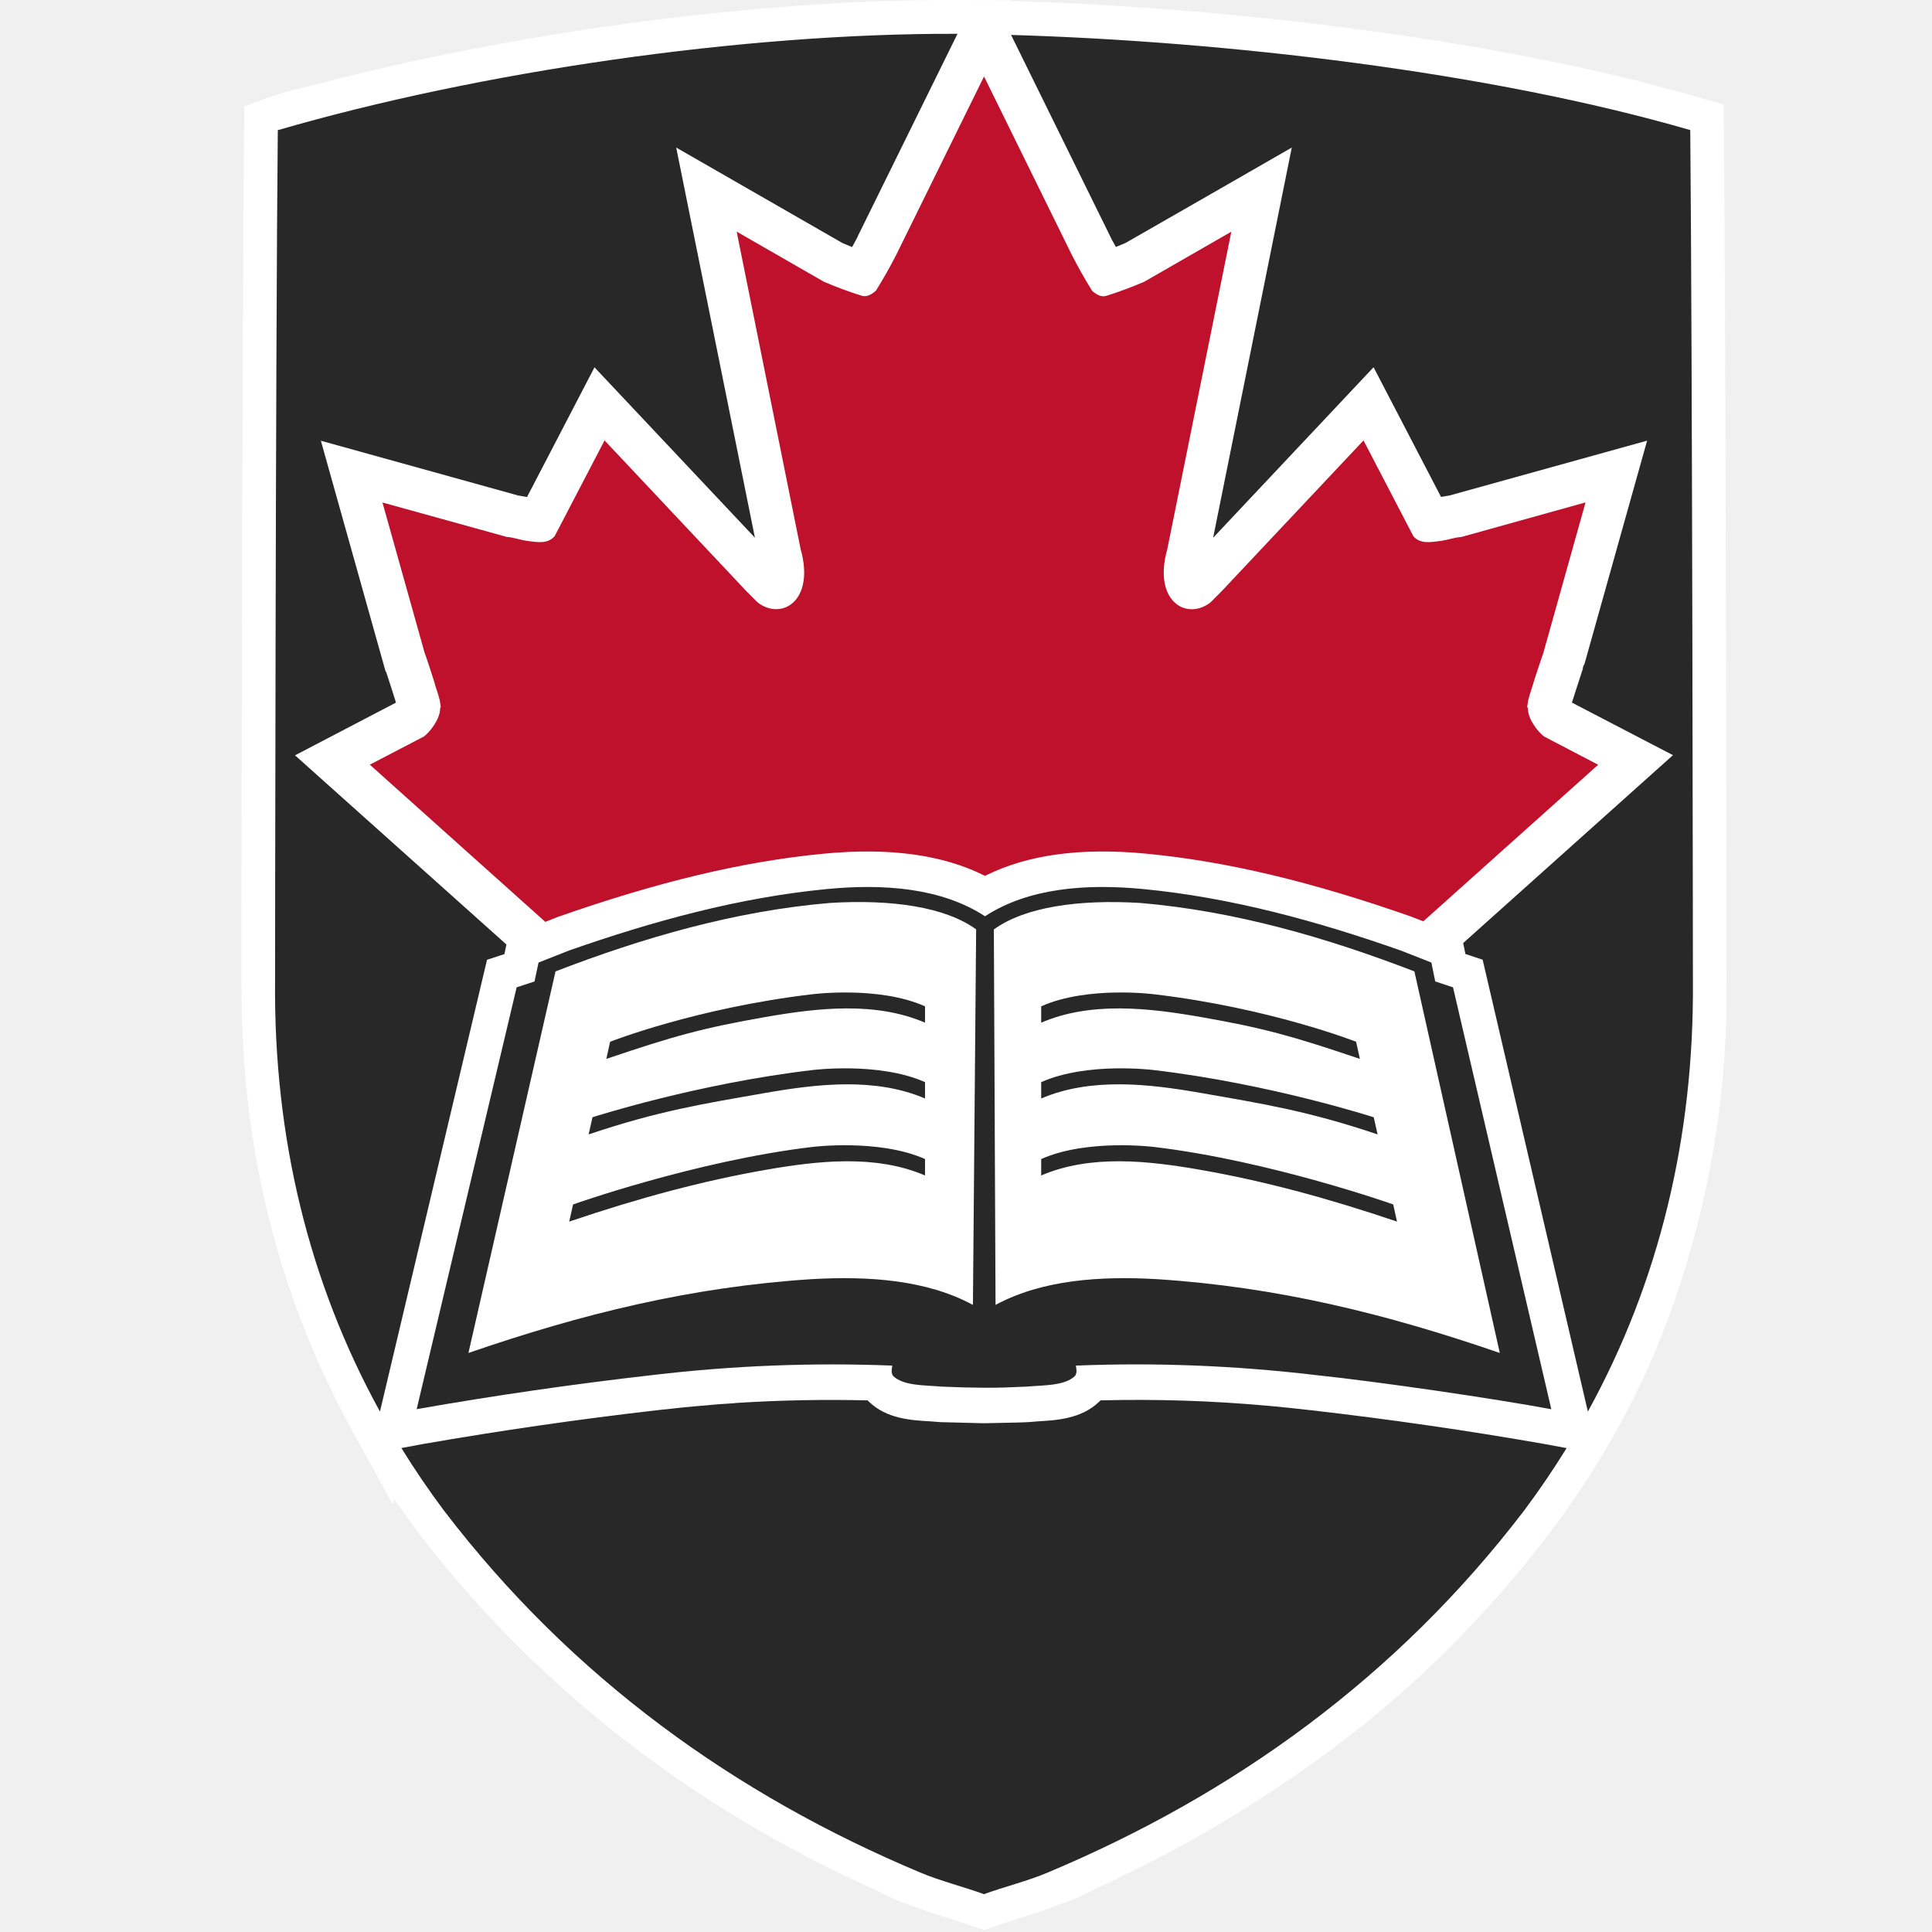
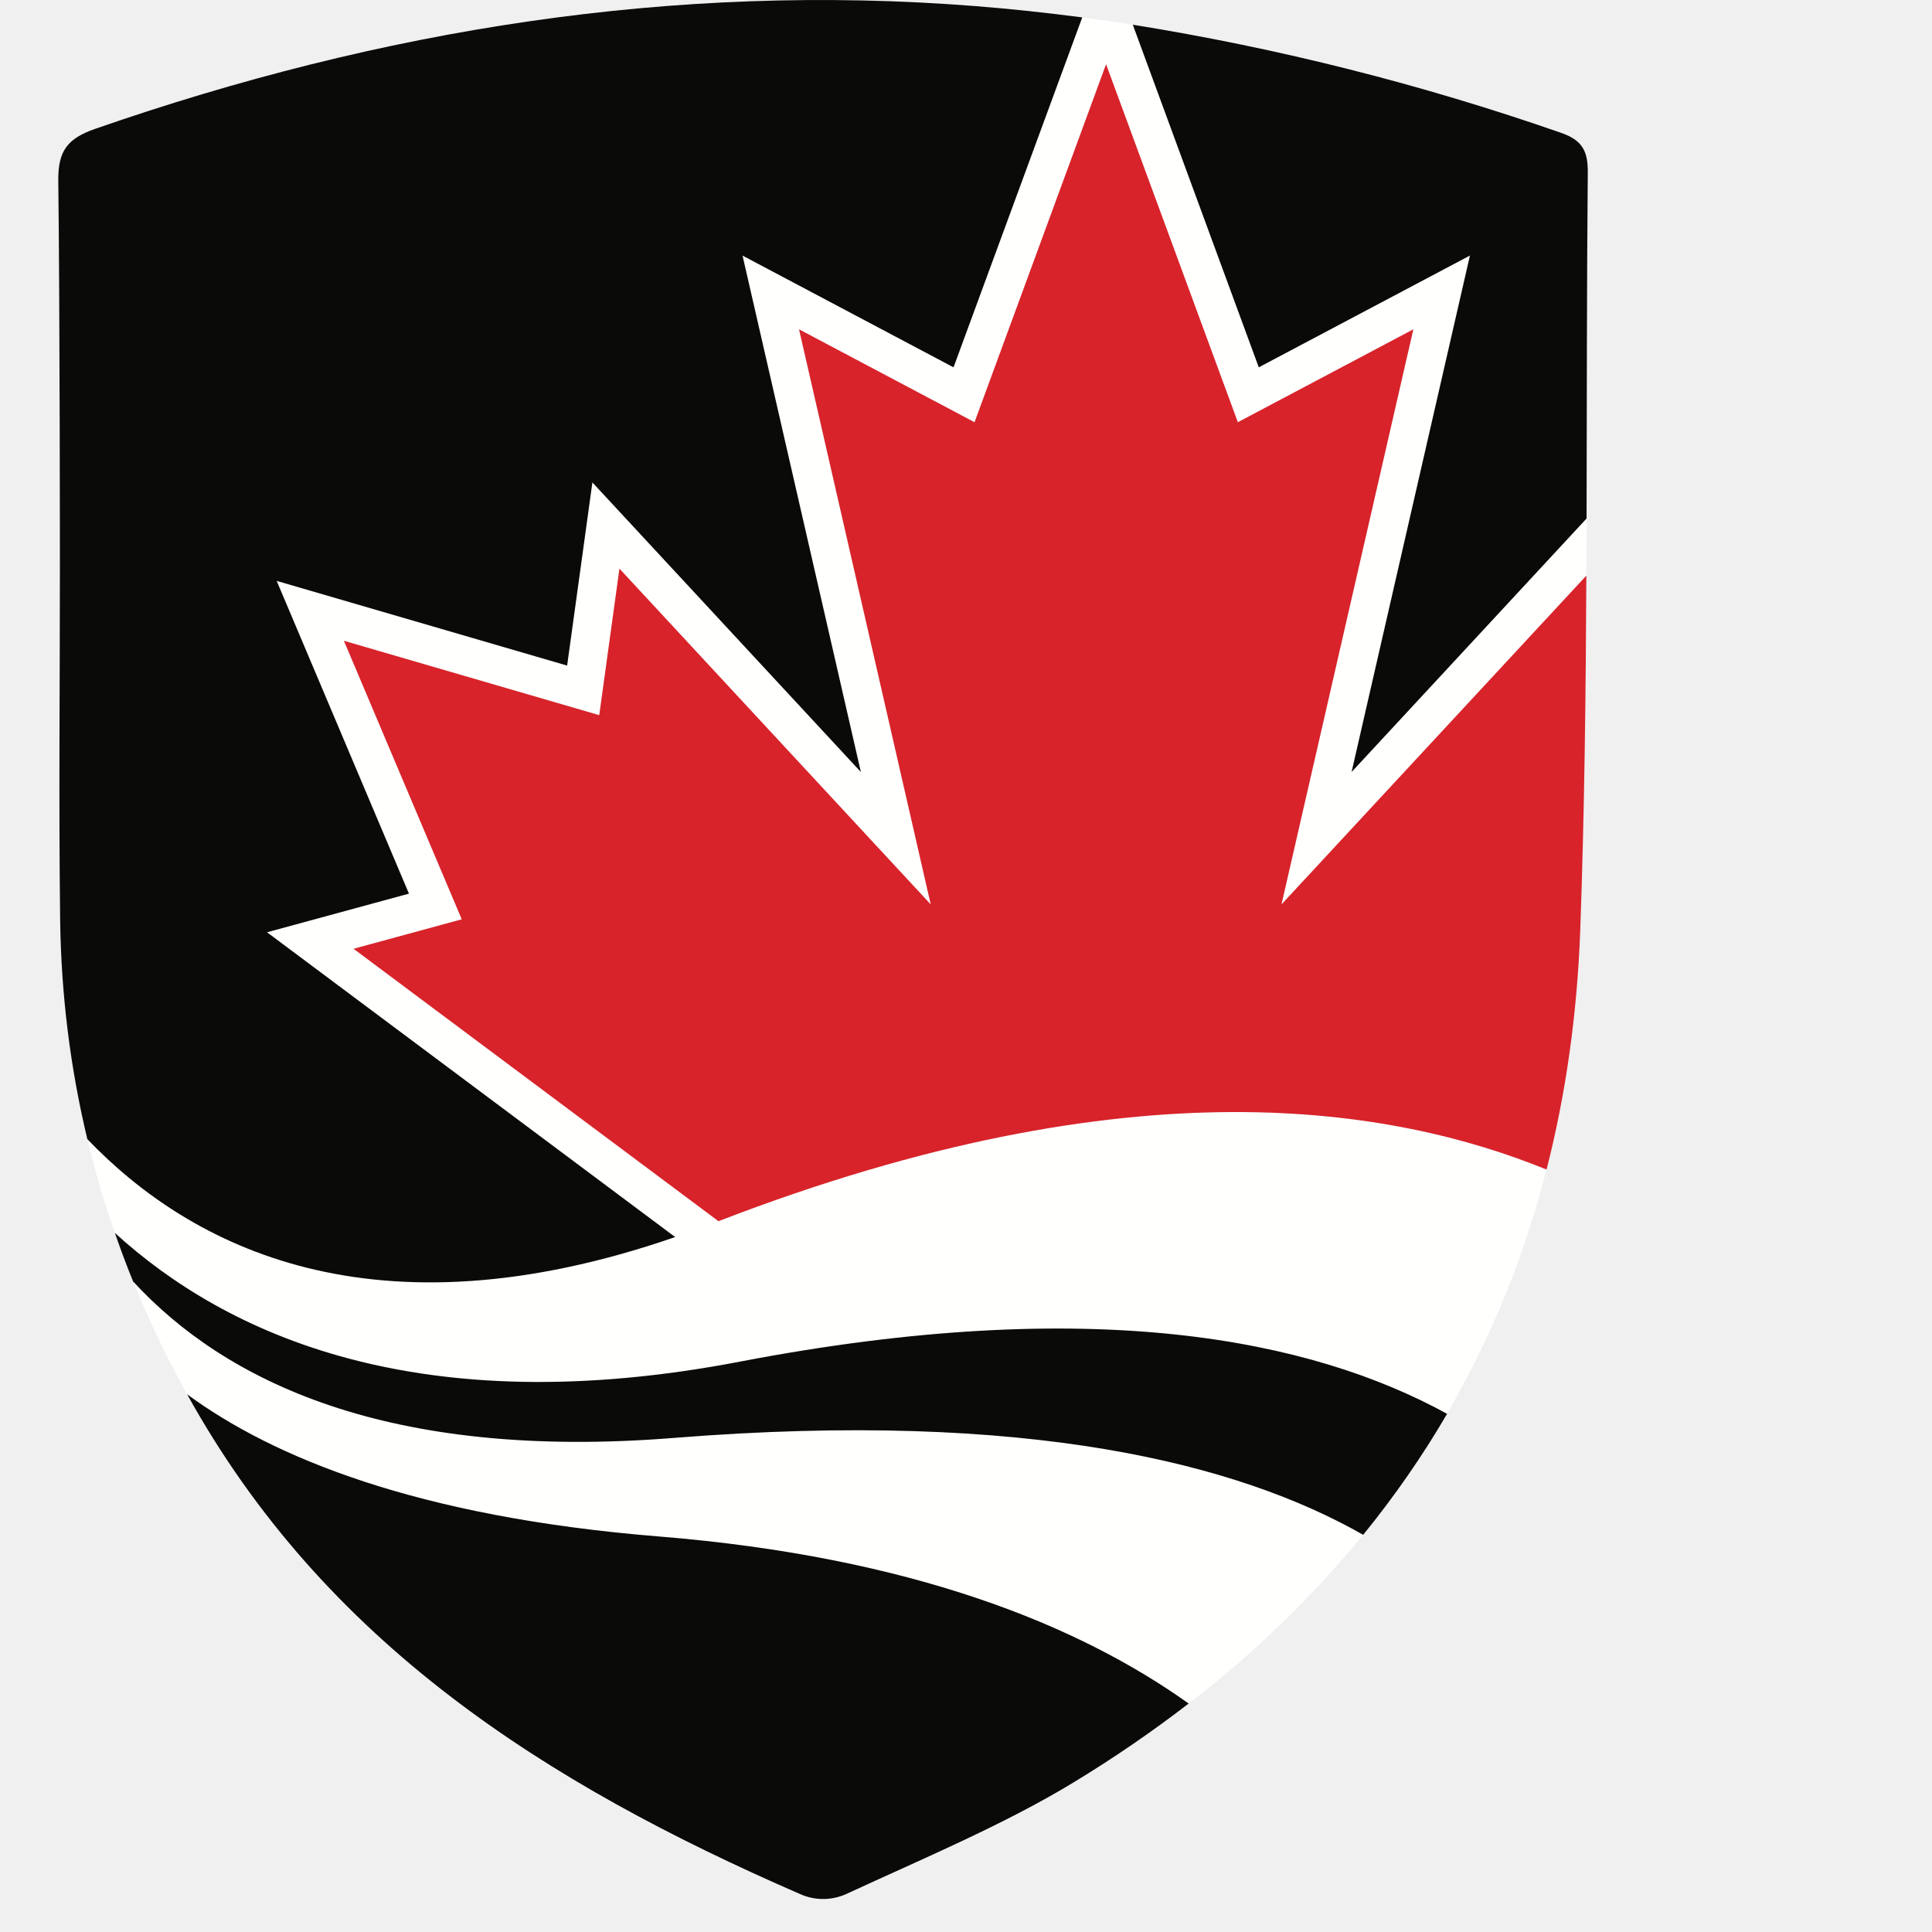
- <svg xmlns="http://www.w3.org/2000/svg" height="24" width="24" viewbox="0 0 24 24" aria-hidden="true">
-   <g fill="none">
-     <g fill="#fff">
-       <path d="M20.313 16.273a11.136 11.136 0 0 0 .718-4.081s-.008-7.822-.033-10.575c-.23-.066-.462-.128-.695-.186a12.856 12.856 0 0 0-.706-.168C17.354.767 14.752.5 12.56.434l.005.011a13.569 13.569 0 0 0-.686.006l.015-.03c-2.496-.01-5.525.41-7.95 1.058a4.433 4.433 0 0 0-.494.138c-.005.565-.01 1.343-.014 2.222-.018 3.836-.019 8.352-.019 8.352-.014 1.758.347 3.406 1.08 4.901.055.116.114.231.174.345.018.032.032.066.05.098l.001-.004c.083.154.17.306.264.458l.004.007a10.56 10.56 0 0 0 .82 1.142c.074.09.15.179.226.267l.07.083c1.41 1.607 3.107 2.787 4.983 3.624l.212.105.15.052c.17.071.38.133.57.193l.203.068c.226-.084.543-.165.776-.262l.151-.051c.145-.068.286-.137.426-.204a14.99 14.99 0 0 0 2.47-1.442l.042-.03c.066-.048.131-.095.196-.144a13.08 13.08 0 0 0 2.65-2.636 10.016 10.016 0 0 0 1.365-2.454z" />
-       <path d="M12.23 23.975l-.437-.144c-.164-.051-.335-.104-.487-.167a1.343 1.343 0 0 1-.189-.07l-.211-.103c-2.01-.897-3.733-2.152-5.111-3.724l-.073-.085a11.481 11.481 0 0 1-.825-1.063l-.017.07-.523-.95a1.375 1.375 0 0 1-.036-.07l-.016-.032a9.905 9.905 0 0 1-.184-.36c-.758-1.55-1.136-3.263-1.12-5.09 0-.041 0-4.557.019-8.35.003-.88.007-1.66.013-2.224l.002-.288.268-.102a4.57 4.57 0 0 1 .547-.153C6.313.41 9.362 0 11.794 0l.773.003-.005.01h.01c2.436.073 5.03.378 7.114.839.27.057.514.115.725.172.234.059.472.122.702.189l.299.087.003.313c.025 2.723.032 10.5.032 10.577a11.567 11.567 0 0 1-.744 4.233l-.017.041c-.34.895-.804 1.73-1.417 2.55a13.433 13.433 0 0 1-2.911 2.85l-.07.05a15.467 15.467 0 0 1-2.537 1.48c-.134.066-.277.135-.423.204l-.044.017-.138.047c-.15.062-.32.115-.482.166a6.39 6.39 0 0 0-.297.097l-.137.05zm-.766-1.146l.12.04.025.01c.122.05.279.1.43.147l.182.06.196-.063c.15-.047.306-.095.425-.145l.155-.053.398-.191c.846-.391 1.654-.862 2.41-1.406l.066-.047.164-.122a12.644 12.644 0 0 0 2.571-2.555 9.593 9.593 0 0 0 1.305-2.348l.398.129-.39-.15a10.755 10.755 0 0 0 .695-3.94c0-.079-.007-7.298-.03-10.257l-.382-.1c-.23-.06-.459-.115-.69-.163-1.95-.43-4.353-.723-6.645-.81h-.308a12.347 12.347 0 0 0-.247-.002h-.086a14.61 14.61 0 0 0-.333.008l-.698.021.021-.043a32.778 32.778 0 0 0-7.165 1.038c-.063.014-.125.03-.187.046a2064.763 2064.763 0 0 0-.03 10.258c-.014 1.697.334 3.282 1.036 4.715.06.125.122.248.187.37l.03.052c.089.164.172.307.253.438l.015.025a10.018 10.018 0 0 0 .986 1.326l.078.093c1.298 1.48 2.926 2.663 4.838 3.517z" />
-       <path d="M12.224 23.53l.927-.313c2.535-1.189 4.244-2.437 5.784-4.456 1.46-1.954 2.022-3.951 2.095-6.57 0 0-.035-8.457-.05-10.518-.899-.518-6.303-1.252-8.758-1.23" />
-       <path d="M12.355 23.93l-.264-.8.906-.305c2.558-1.202 4.183-2.455 5.608-4.32 1.333-1.785 1.934-3.677 2.009-6.326 0-.066-.033-7.795-.049-10.23-1.22-.435-5.936-1.113-8.34-1.085L12.22.022c2.463-.023 7.962.705 8.968 1.286l.208.12.002.242c.015 1.988.05 10.483.05 10.52-.08 2.85-.73 4.887-2.178 6.825-1.52 1.99-3.24 3.317-5.942 4.584l-.044.017z" />
-       <g>
-         <path d="M12.223.443C9.595.466 4.3 1.294 3.45 1.617c-.033 4.024-.033 10.574-.033 10.574.064 2.5.636 4.618 2.095 6.57 1.542 2.021 3.38 3.291 5.79 4.456.021.01.921.312.921.312" />
-         <path d="M12.092 23.93c-.925-.311-.94-.318-.97-.333-2.717-1.314-4.493-2.683-5.94-4.578-1.42-1.9-2.111-4.066-2.181-6.817 0-.077 0-6.61.032-10.588l.002-.29.268-.1C4.279.853 9.629.044 12.219.021l.007.842c-2.35.021-7.02.722-8.361 1.067-.03 3.995-.03 10.197-.03 10.26.065 2.591.685 4.543 2.01 6.317 1.374 1.8 3.004 3.054 5.618 4.32.098.035.589.2.892.302l-.262.8z" />
-       </g>
+ <svg xmlns="http://www.w3.org/2000/svg" width="24" height="24" viewbox="0 0 24 24">
+   <g fill="none" fill-rule="evenodd">
+     <path d="M19.706 7.15l-3.787 4.085 1.638-7.144-2.18 1.154L13.74.798l-1.634 4.447-2.18-1.154 1.636 7.144-3.867-4.171-.251 1.82-3.172-.924 1.464 3.46-1.344.366 4.533 3.384c5.156-1.989 8.39-1.411 10.286-.643a11.828 11.828 0 01-1.237 3.037 7.1 7.1 0 00-.482-.242c-.659-.299-1.45-.54-2.402-.682a12.504 12.504 0 00-1.526-.13 15.591 15.591 0 00-.705-.003c-1.071.019-2.285.143-3.664.407l-.154.028c-.251.046-.495.084-.733.115-3.463.453-5.6-.573-6.882-1.742a12.259 12.259 0 01-.342-1.166c1.285 1.341 3.549 2.516 7.302 1.218l-5.07-3.786 1.763-.48-1.643-3.885 3.608 1.052.314-2.275 3.335 3.597-1.47-6.415 2.621 1.388L13.444.216c.21.028.42.058.629.091l1.564 4.256 2.622-1.388-1.47 6.415 2.92-3.149-.003.71" fill="#FFFFFE" />
+     <path d="M8.374 17.862c-3.572.286-5.585-.71-6.72-1.944.183.453.394.898.633 1.335l.038.068c1.064.78 2.85 1.522 5.853 1.765 3.152.255 5.225 1.104 6.588 2.076a13.11 13.11 0 002.167-2.096c-1.543-.88-4.152-1.556-8.559-1.204" fill="#FFFFFE" />
+     <path d="M2.325 17.321c1.705 3.082 4.444 4.829 7.61 6.206a.698.698 0 00.58 0c.928-.43 1.959-.86 2.829-1.39.503-.306.977-.632 1.422-.975-1.363-.972-3.436-1.821-6.588-2.076-3.002-.243-4.79-.984-5.853-1.765M9.196 16.914c-3.99.766-6.381-.331-7.769-1.598.07.202.145.403.226.602 1.136 1.234 3.15 2.23 6.721 1.944 4.407-.352 7.016.324 8.56 1.204.388-.477.736-.978 1.042-1.503-1.69-.928-4.412-1.486-8.78-.649" fill="#0A0B09" />
+     <path d="M19.212 14.528c.24-.939.381-1.934.419-2.987.052-1.463.069-2.926.075-4.39l-3.787 4.084 1.638-7.144-2.18 1.154L13.74.798l-1.634 4.447-2.18-1.154 1.636 7.144-3.867-4.171-.251 1.82-3.172-.924 1.464 3.46-1.344.366 4.533 3.384c5.156-1.99 8.391-1.411 10.286-.642" fill="#D8232A" />
+     <g fill="#0A0B09">
+       <path d="M18.26 3.175L16.79 9.59l2.919-3.149c.004-1.43.002-2.861.015-4.292.003-.26-.058-.405-.332-.499a31.232 31.232 0 00-5.32-1.343l1.565 4.256 2.622-1.388M8.387 15.367l-5.07-3.786 1.763-.48-1.643-3.885 3.608 1.052.314-2.275 3.335 3.597-1.47-6.415 2.621 1.388L13.444.216c-.44-.057-.88-.105-1.324-.14C8.365-.221 4.728.368 1.181 1.601c-.343.12-.46.273-.457.638.02 1.609.02 4.83.02 4.83 0 1.45-.015 2.9.003 4.352.012.935.126 1.845.338 2.73 1.285 1.34 3.55 2.514 7.302 1.216" />
    </g>
-     <path d="M18.05 12.265l-.221-.073-.048-.235-.382-.15c-1.036-.364-2.1-.657-3.198-.763-.706-.068-1.422-.015-1.965.338-.542-.353-1.257-.406-1.964-.338-1.099.106-2.163.4-3.202.763l-.38.15-.05.235-.222.073-1.242 5.24a49.072 49.072 0 0 1 2.943-.425 18.917 18.917 0 0 1 2.965-.116c-.005.045-.018.083.01.128.13.126.392.114.602.133.217.009.314.012.528.014.214.001.312-.005.53-.014.208-.019.47-.007.601-.133.028-.045.016-.083.01-.128.99-.04 1.982 0 2.965.116.8.084 2.241.295 2.941.426zm-5.964 3.945c-.579-.313-1.3-.36-2.003-.32-1.5.097-2.85.43-4.264.917l1.082-4.74c1.085-.418 2.225-.75 3.405-.85.773-.048 1.437.05 1.82.328zm2.285-.32c-.703-.04-1.424.007-2.004.32l-.021-4.664c.383-.278 1.049-.376 1.821-.329 1.18.101 2.318.432 3.403.85l1.061 4.74c-1.411-.486-2.76-.82-4.26-.917z" fill="#282828" />
-     <path d="M12.56.434l1.232 2.503.004.008c.005.011.021.045.066.123l.12-.05c.056-.03 2.065-1.185 2.065-1.185L15.07 6.68l1.993-2.118.838 1.611.218-.037-.108.018 2.45-.68-.779 2.778-.015.023.002.001-.01.032.007-.011-.092.284-.047.147 1.255.653-2.606 2.334.028.136.214.071 1.307 5.613c.887-1.61 1.32-3.412 1.305-5.345 0 0-.007-7.822-.033-10.574C18.502.892 15.227.513 12.56.434m-.337 23.096c.231-.085.559-.168.793-.269 2.287-.96 4.325-2.41 5.92-4.5.186-.249.361-.507.525-.772l-.269-.05a49.18 49.18 0 0 0-2.91-.421c-.177-.02-.353-.039-.53-.055h-.003a17.9 17.9 0 0 0-2.078-.067l-.015.015c-.221.214-.53.232-.755.245l-.126.01-.127.005-.428.009-.542-.014-.13-.01c-.226-.013-.535-.03-.756-.246l-.014-.014a18.57 18.57 0 0 0-1.648.033l-.005.002-.149.01h-.01l-.145.012a.48.48 0 0 0-.024.003l-.135.011-.043.004-.118.011-.076.008-.09.01-.171.018c-.974.112-1.943.252-2.909.42l-.269.05c.164.266.34.524.526.773 1.595 2.09 3.632 3.54 5.919 4.5.234.1.561.184.792.269M11.894.42C9.226.41 5.948.891 3.451 1.617c-.028 2.753-.034 10.574-.034 10.574-.017 1.933.417 3.734 1.303 5.344l1.33-5.612.216-.071.025-.119-2.626-2.35 1.254-.655-.052-.165-.07-.215a.23.23 0 0 0-.008-.01l-.803-2.863 2.45.68-.106-.018.217.037.838-1.611L9.378 6.68 8.4 1.833l2.065 1.186.12.05.066-.121.003-.01L11.75.713l.144-.292" fill="#282828" />
-     <path d="M5.467 8.816c-.01.131-.13.28-.201.333l-.672.35 2.18 1.953.146-.058.007-.003c1.255-.44 2.305-.69 3.304-.786.82-.079 1.48.012 2.005.275.527-.263 1.186-.354 2.007-.275.998.096 2.047.346 3.3.786l.008.004.13.05L19.853 9.5l-.672-.351c-.07-.052-.192-.202-.2-.333-.003-.04-.007-.035-.011-.023l.001-.011c.014-.078 0-.062.07-.272-.005.005.129-.4.132-.403l.523-1.866-1.544.43c-.085.005-.163.035-.246.047-.145.02-.262.04-.348-.056l-.62-1.191-1.763 1.874-.14.14c-.297.228-.717-.018-.534-.665l.795-3.942-1.082.622a4.946 4.946 0 0 1-.471.175c-.067.021-.133-.022-.178-.065a6.143 6.143 0 0 1-.25-.443L12.224.95l-1.091 2.216a5.942 5.942 0 0 1-.251.443c-.045.042-.111.086-.177.065a4.924 4.924 0 0 1-.472-.175l-1.082-.622.794 3.941c.183.648-.236.894-.533.666l-.14-.14L7.51 5.471l-.62 1.19c-.088.097-.204.077-.348.057-.084-.012-.161-.042-.246-.048l-1.545-.428.523 1.865c.004.003.138.409.131.403.07.21.058.194.07.271l.002.01c-.003-.01-.008-.011-.01.025z" fill="#bf112b" />
-     <path d="M11.491 12.704c-.616-.265-1.332-.184-1.984-.07-.77.135-1.128.233-1.975.52l.047-.213s1.068-.42 2.51-.59c0 0 .829-.107 1.402.15v.202zm0 .942c-.616-.264-1.332-.183-1.984-.069-.77.135-1.322.221-2.195.515l.048-.213s1.287-.416 2.729-.586c0 0 .829-.106 1.402.15zm0 .956c-.616-.264-1.332-.183-1.984-.069-.77.135-1.552.343-2.436.642l.048-.213s1.528-.543 2.97-.714c0 0 .829-.105 1.402.15zm1.443-1.898c.616-.265 1.333-.184 1.984-.07.77.135 1.128.233 1.975.52l-.047-.213s-1.068-.42-2.51-.59c0 0-.828-.107-1.402.15v.202zm0 .942c.616-.264 1.333-.183 1.984-.069.77.135 1.322.221 2.195.515l-.048-.213s-1.287-.416-2.729-.586c0 0-.829-.106-1.402.15v.203zm0 .956c.616-.264 1.333-.183 1.984-.069.77.135 1.552.343 2.436.642l-.047-.213s-1.53-.543-2.97-.714c0 0-.83-.105-1.403.15z" fill="#282828" />
  </g>
</svg>
